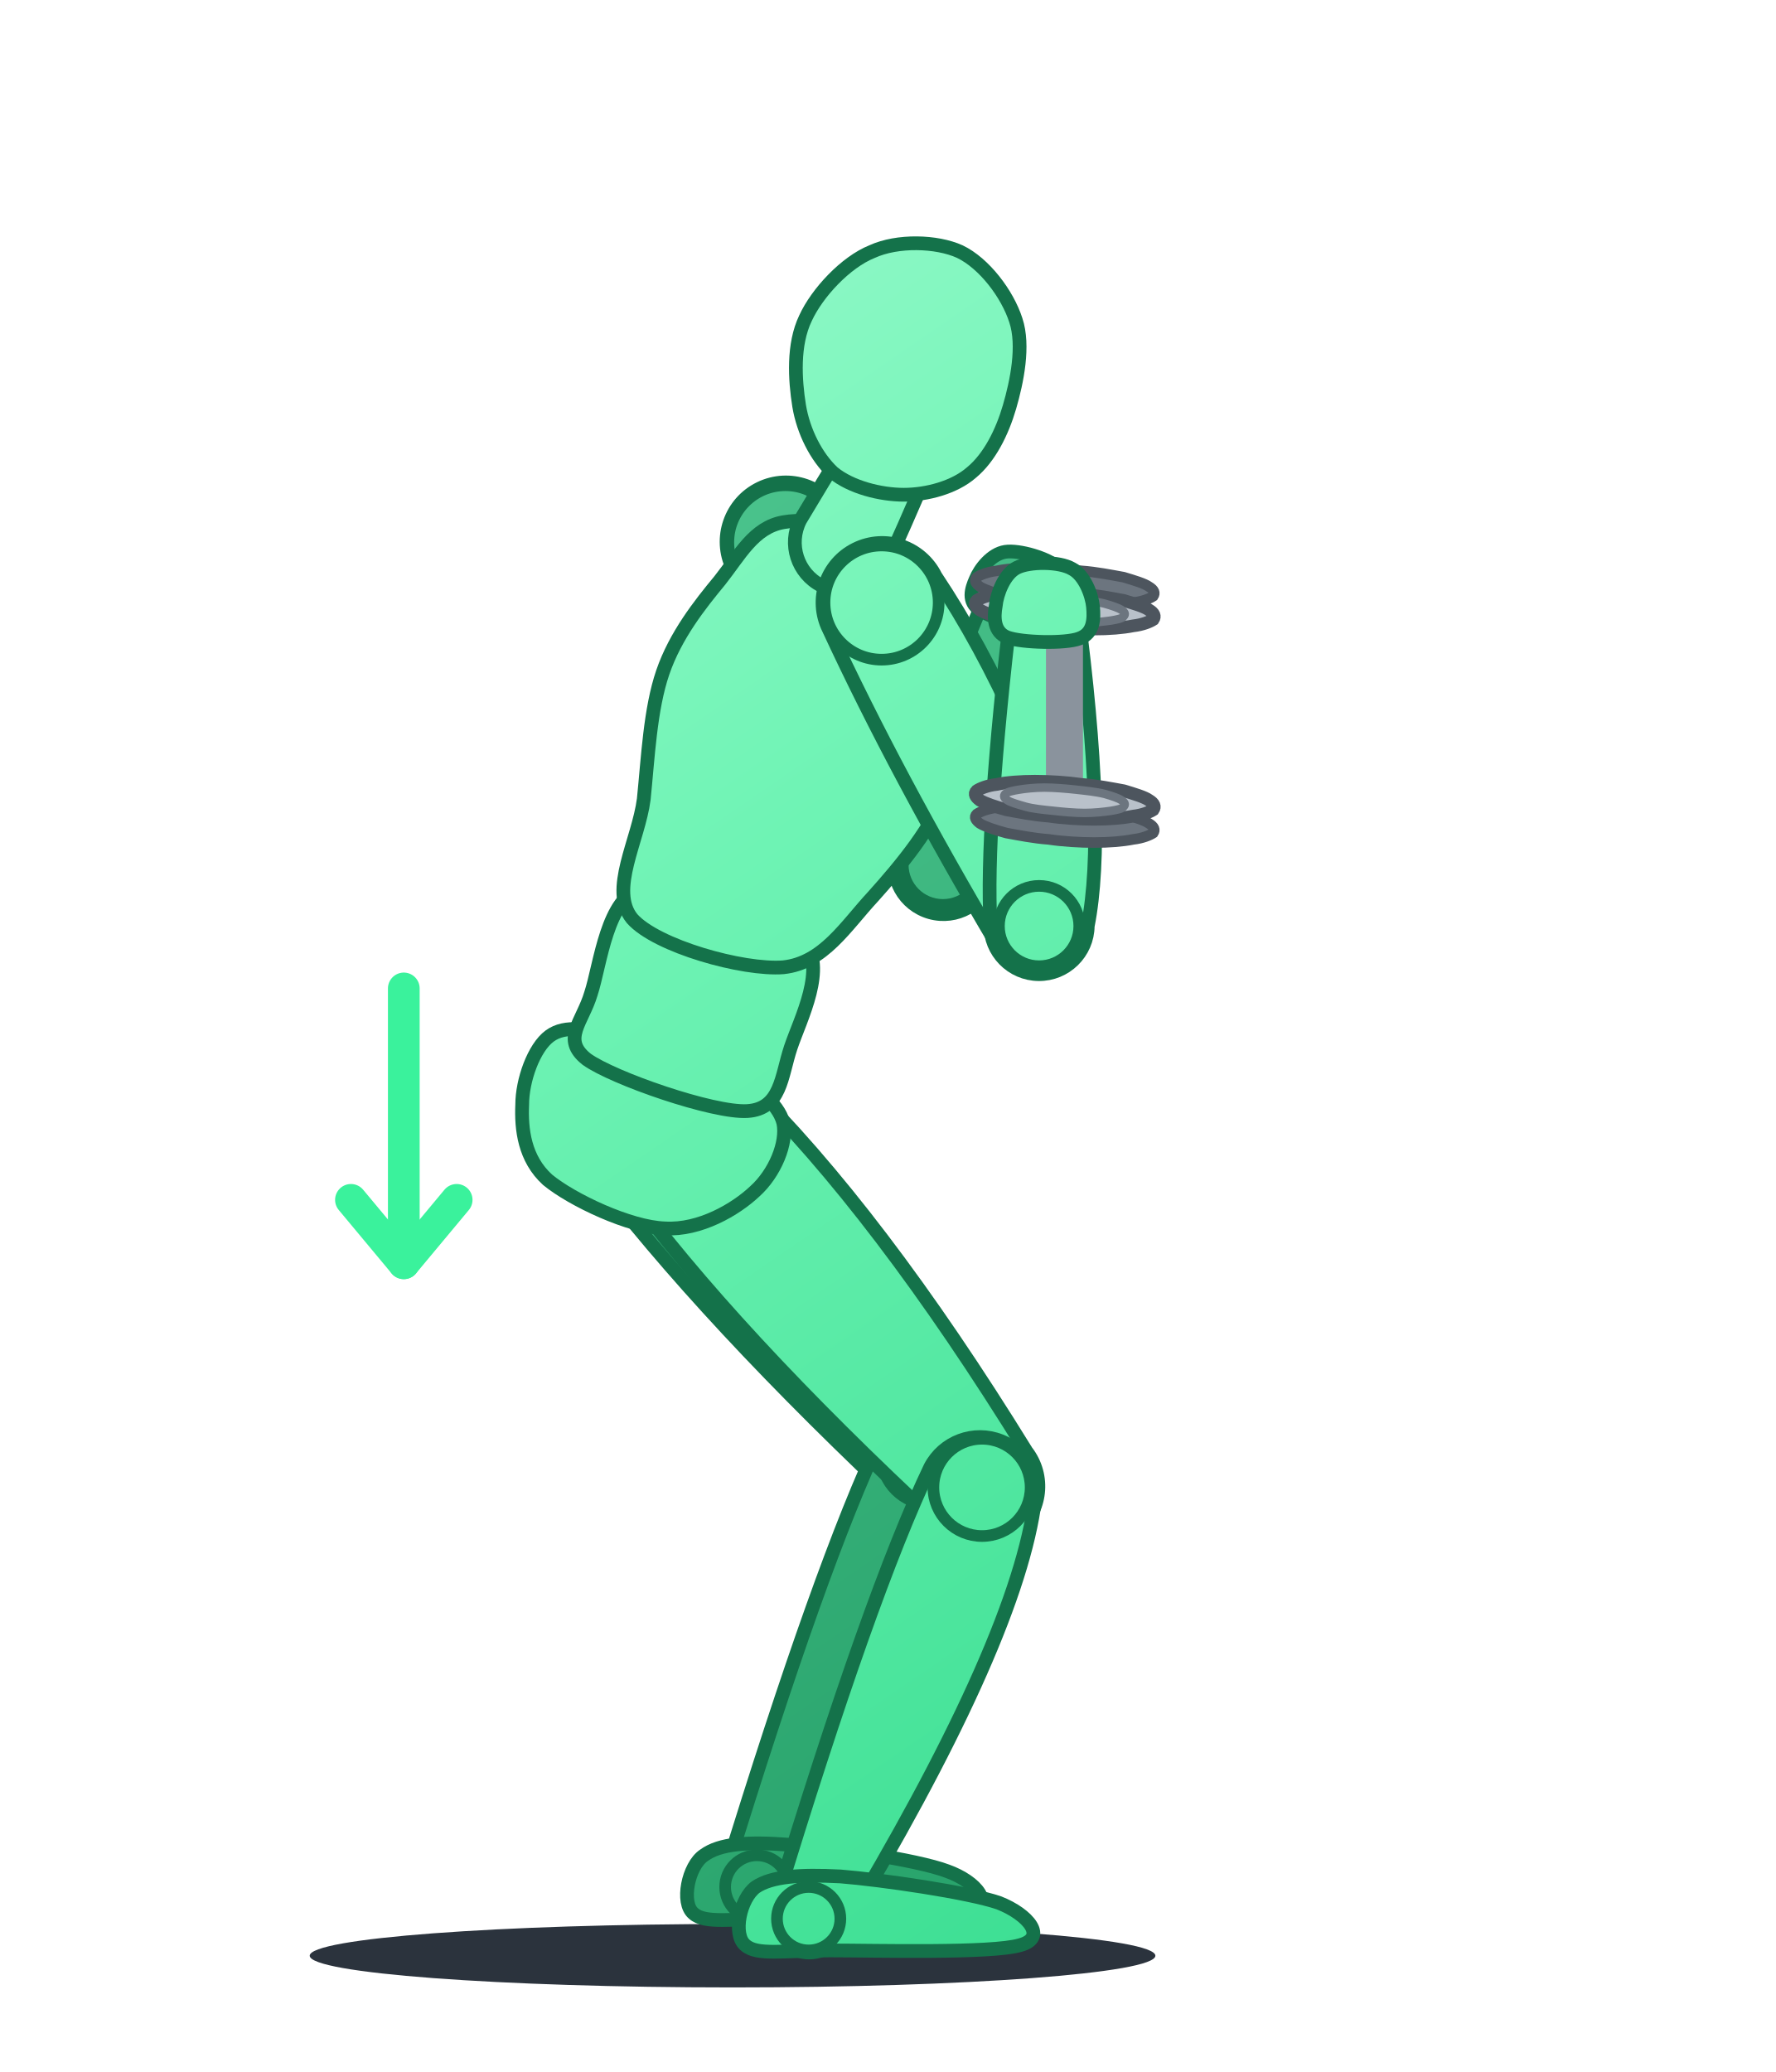
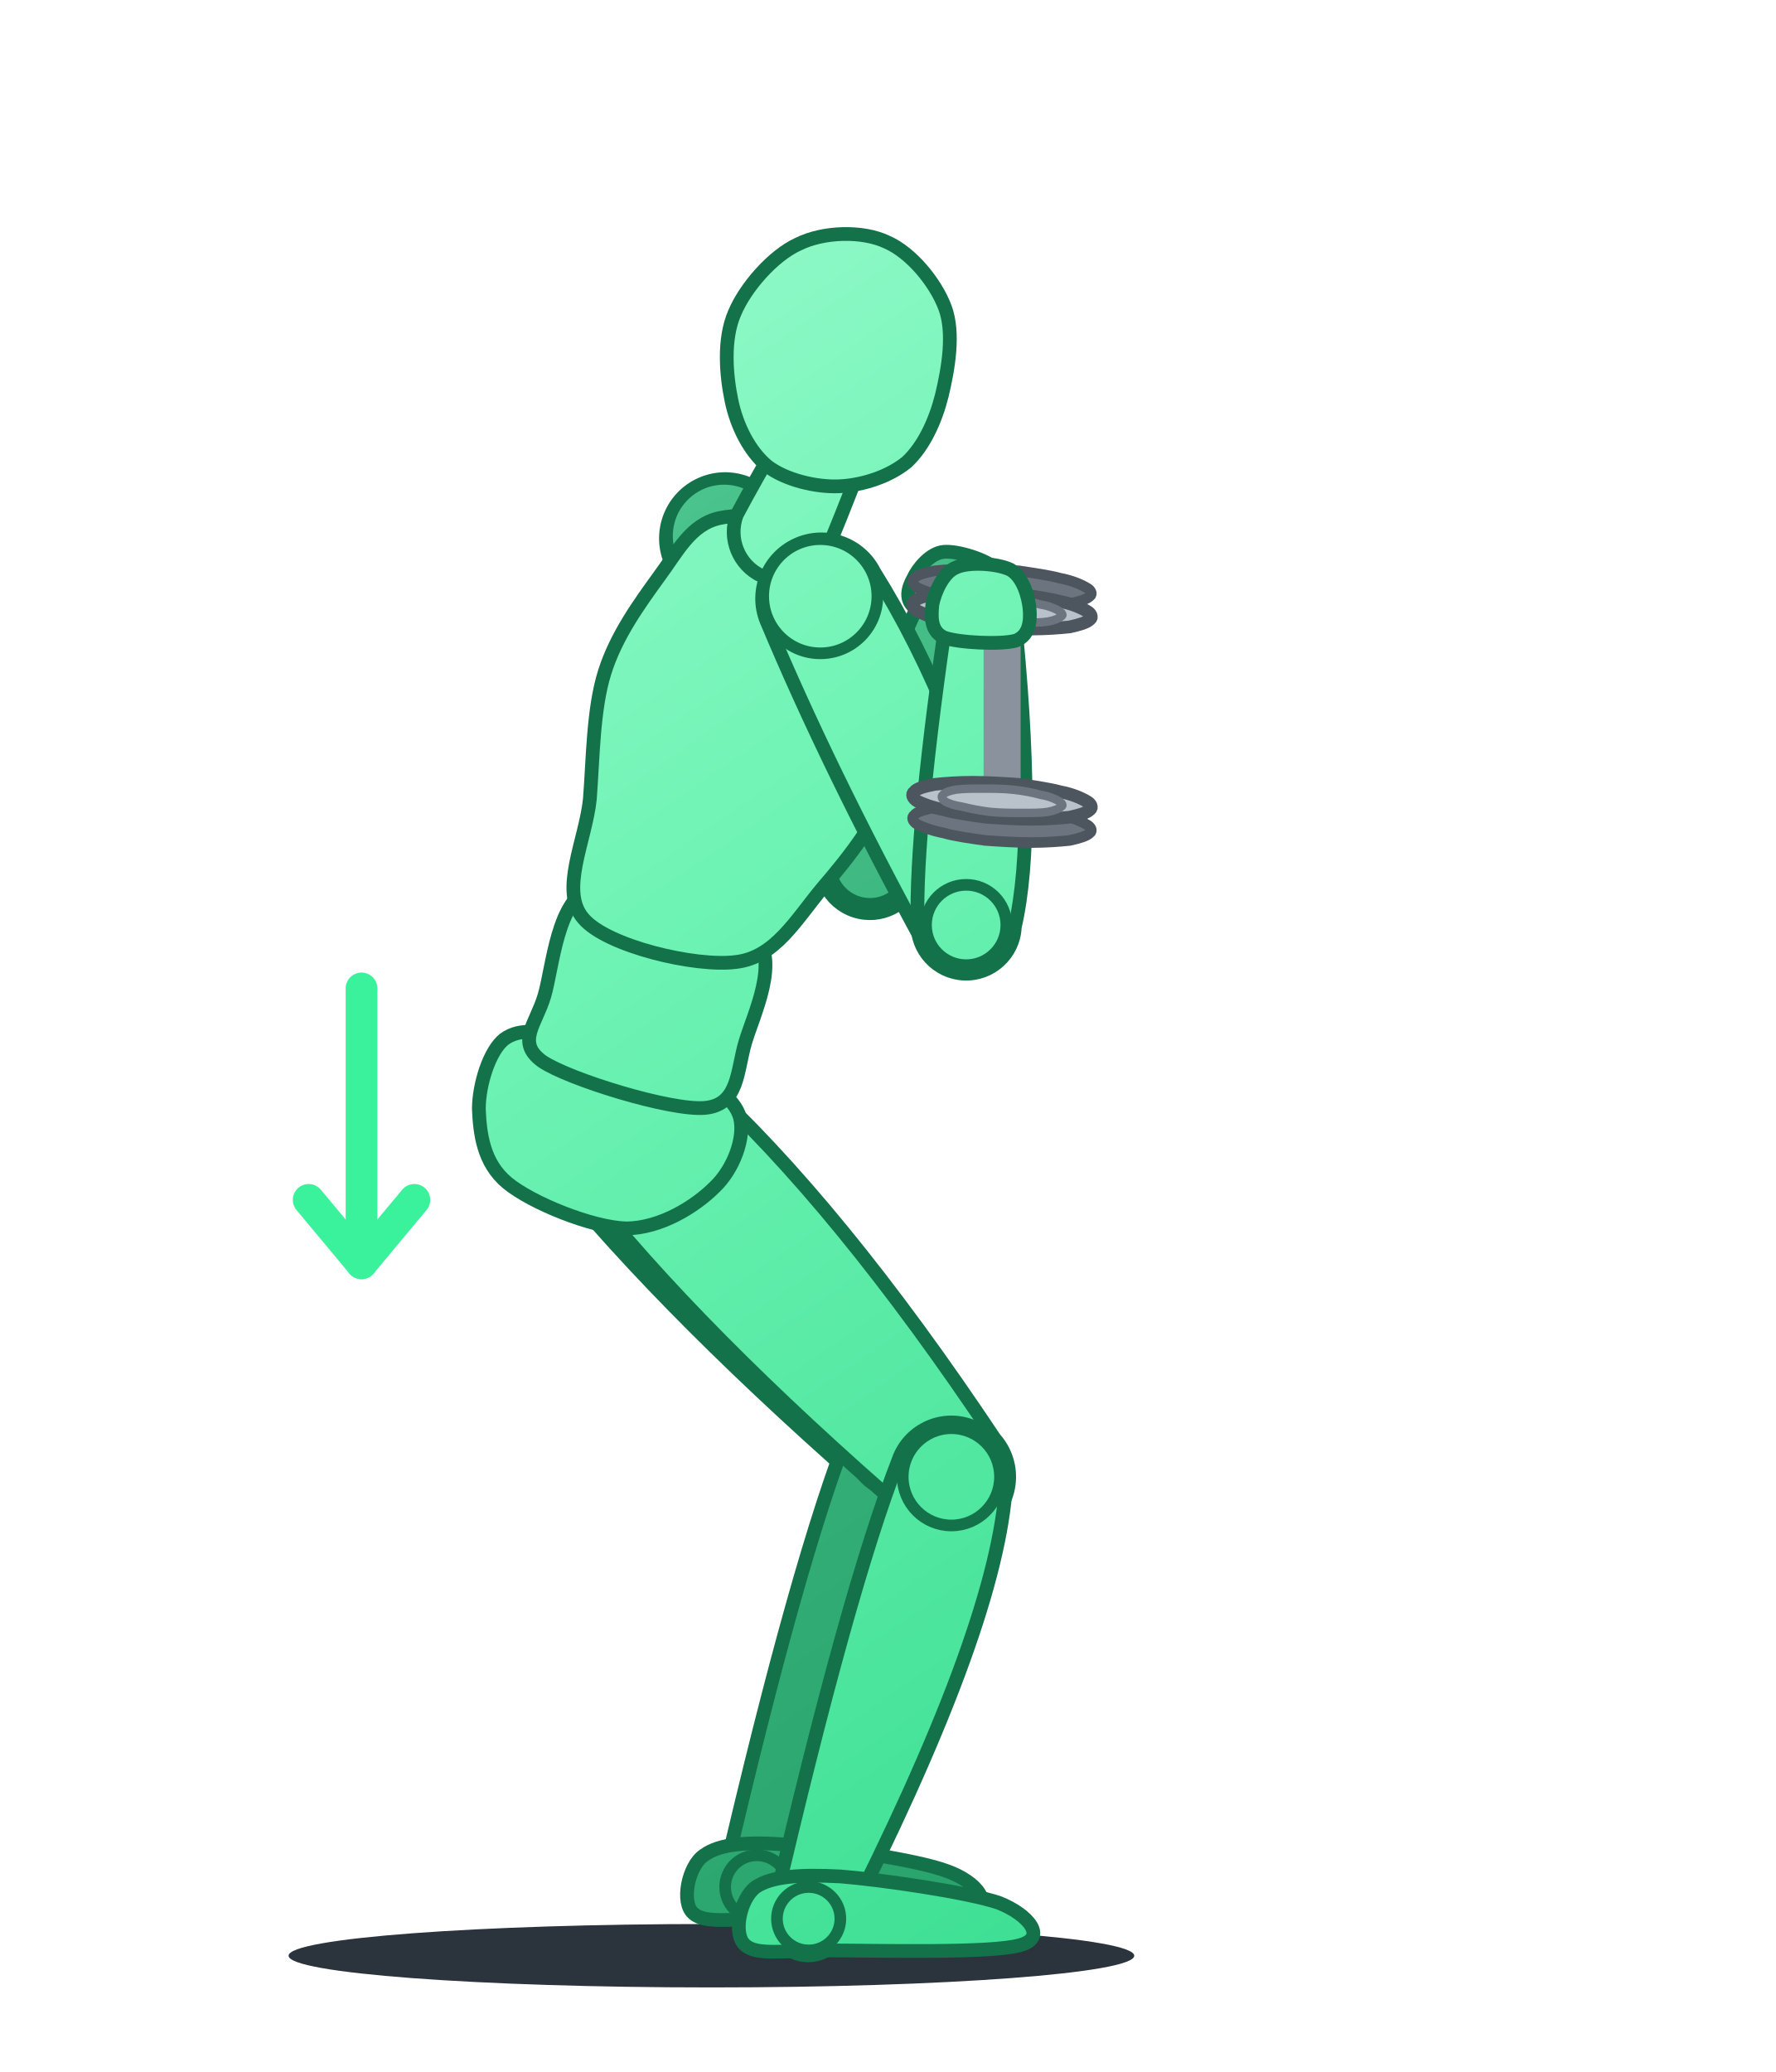
<svg xmlns="http://www.w3.org/2000/svg" class="guide-figure" viewBox="44 40 168 196" role="img" aria-label="Dumbbell goblet squat, Lower: Bend your hips and knees together, keeping your heels down and knees in line with your toes.">
  <defs>
    <linearGradient id="goblet-squat-lower-mint" gradientUnits="userSpaceOnUse" x1="44" y1="40" x2="178.4" y2="236">
      <stop offset="0" stop-color="#b4ffdc" />
      <stop offset="0.45" stop-color="#6ef3b4" />
      <stop offset="1" stop-color="#2fd98a" />
    </linearGradient>
    <linearGradient id="goblet-squat-lower-far" gradientUnits="userSpaceOnUse" x1="44" y1="40" x2="178.4" y2="236">
      <stop offset="0" stop-color="#5fd6a0" />
      <stop offset="1" stop-color="#1e9a62" />
    </linearGradient>
  </defs>
-   <ellipse class="g-ground" cx="113.3" cy="225" rx="40" ry="3" fill="#2b333d" />
-   <path class="g-body" d="M98.4 148.5 Q108.7 162.7 128 181 A5.2 5.2 0 0 0 136 174.3 Q121.9 151.7 109.1 139.5 A7 7 0 0 0 98.4 148.5 Z" fill="url(#goblet-squat-lower-far)" stroke="#14724a" stroke-width="1.3" stroke-linejoin="round" />
-   <path class="g-body" d="M127.4 175.8 Q121.7 187.7 112.6 217.3 A3.2 3.2 0 0 0 118.5 219.7 Q134.5 192.9 136.7 179.5 A5 5 0 0 0 127.4 175.8 Z" fill="url(#goblet-squat-lower-far)" stroke="#14724a" stroke-width="1.3" stroke-linejoin="round" />
+   <ellipse class="g-ground" cx="111.3" cy="225" rx="40" ry="3" fill="#2b333d" />
+   <path class="g-body" d="M94.5 148.6 Q105.3 162.5 125.3 180.1 A5.2 5.2 0 0 0 133 173.1 Q118.1 151.1 104.9 139.2 A7 7 0 0 0 94.5 148.6 Z" fill="url(#goblet-squat-lower-far)" stroke="#14724a" stroke-width="1.3" stroke-linejoin="round" />
+   <path class="g-body" d="M124.4 175.1 Q119.5 187.4 112.5 217.5 A3.2 3.2 0 0 0 118.6 219.4 Q132.7 191.6 133.9 178.2 A5 5 0 0 0 124.4 175.1 Z" fill="url(#goblet-squat-lower-far)" stroke="#14724a" stroke-width="1.3" stroke-linejoin="round" />
  <path class="g-body" d="M110.6 215.5 C112.1 214.4 114.7 214.2 118.6 214.5 C122.4 214.7 130.7 215.9 133.6 217 C136.4 218 138.2 220.2 135.6 221 C132.9 221.7 121.9 221.5 117.6 221.5 C113.2 221.5 110.7 222 109.6 221 C108.4 220 109.1 216.5 110.6 215.5 Z" fill="url(#goblet-squat-lower-far)" stroke="#14724a" stroke-width="1.3" stroke-linejoin="round" />
  <circle class="g-joint" cx="115.6" cy="218.5" r="3" fill="url(#goblet-squat-lower-far)" stroke="#14724a" stroke-width="1.1" />
-   <circle class="g-joint" cx="132" cy="177.7" r="4.6" fill="url(#goblet-squat-lower-far)" stroke="#14724a" stroke-width="1.1" />
-   <path class="g-body" d="M113.3 93.7 Q119.7 107.6 129.3 123.8 A4.4 4.4 0 0 0 137.2 119.9 Q132 101.6 123.4 88.8 A5.6 5.6 0 0 0 113.3 93.7 Z" fill="url(#goblet-squat-lower-far)" stroke="#14724a" stroke-width="1.3" stroke-linejoin="round" />
-   <circle class="g-joint" cx="118.3" cy="91.3" r="5.4" fill="url(#goblet-squat-lower-far)" stroke="#14724a" stroke-width="1.1" />
-   <path class="g-body" d="M137.7 123.1 Q141.5 115.8 143.7 96.9 A3.1 3.1 0 0 0 137.7 95.2 Q130.4 112.6 128.8 120.6 A4.6 4.6 0 0 0 137.7 123.1 Z" fill="url(#goblet-squat-lower-far)" stroke="#14724a" stroke-width="1.3" stroke-linejoin="round" />
-   <circle class="g-joint" cx="133.2" cy="121.8" r="3.8" fill="url(#goblet-squat-lower-far)" stroke="#14724a" stroke-width="1.1" />
-   <path class="g-body" d="M145.1 97.3 C145.2 96.3 145.1 94.5 144.1 93.7 C143.1 92.8 140.4 92 139.1 92.2 C137.8 92.4 136.7 93.8 136.3 94.8 C135.9 95.7 135.5 96.9 136.7 97.7 C137.8 98.5 141.8 99.6 143.2 99.6 C144.6 99.5 145 98.3 145.1 97.3 Z" fill="url(#goblet-squat-lower-far)" stroke="#14724a" stroke-width="1.3" stroke-linejoin="round" />
-   <path class="g-body" d="M102.9 151.9 Q113.3 166.1 132.8 184.2 A5.4 5.4 0 0 0 141.1 177.3 Q127.1 154.6 114.4 142.2 A7.5 7.5 0 0 0 102.9 151.9 Z" fill="url(#goblet-squat-lower-mint)" stroke="#14724a" stroke-width="1.3" stroke-linejoin="round" />
-   <path class="g-body" d="M132 178.8 Q126.3 190.7 117.3 220.3 A3.4 3.4 0 0 0 123.6 222.8 Q139.7 196.1 141.8 182.7 A5.3 5.3 0 0 0 132 178.8 Z" fill="url(#goblet-squat-lower-mint)" stroke="#14724a" stroke-width="1.3" stroke-linejoin="round" />
+   <circle class="g-joint" cx="129.1" cy="176.6" r="4.6" fill="url(#goblet-squat-lower-far)" stroke="#14724a" stroke-width="1.1" />
+   <path class="g-body" d="M107.4 93 Q113.3 107.1 122.3 123.5 A4.4 4.4 0 0 0 130.3 120 Q125.8 101.5 117.6 88.4 A5.6 5.6 0 0 0 107.4 93 Z" fill="url(#goblet-squat-lower-far)" stroke="#14724a" stroke-width="1.3" stroke-linejoin="round" />
+   <circle class="g-joint" cx="112.5" cy="90.7" r="5.4" fill="url(#goblet-squat-lower-far)" stroke="#14724a" stroke-width="1.1" />
+   <path class="g-body" d="M130.7 123.2 Q134.8 116 137.7 97.1 A3.1 3.1 0 0 0 131.8 95.1 Q123.9 112.4 121.9 120.3 A4.6 4.6 0 0 0 130.7 123.2 Z" fill="url(#goblet-squat-lower-far)" stroke="#14724a" stroke-width="1.3" stroke-linejoin="round" />
+   <circle class="g-joint" cx="126.3" cy="121.7" r="3.8" fill="url(#goblet-squat-lower-far)" stroke="#14724a" stroke-width="1.1" />
+   <path class="g-body" d="M139.1 97.5 C139.3 96.5 139.2 94.7 138.2 93.8 C137.2 92.9 134.6 92.1 133.3 92.2 C132 92.3 130.8 93.8 130.4 94.7 C129.9 95.6 129.5 96.8 130.7 97.6 C131.8 98.4 135.7 99.7 137.1 99.7 C138.5 99.7 138.9 98.5 139.1 97.5 Z" fill="url(#goblet-squat-lower-far)" stroke="#14724a" stroke-width="1.3" stroke-linejoin="round" />
+   <path class="g-body" d="M99 152 Q109.9 165.9 130 183.3 A5.4 5.4 0 0 0 138.1 176.1 Q123.3 153.9 110.2 142 A7.5 7.5 0 0 0 99 152 Z" fill="url(#goblet-squat-lower-mint)" stroke="#14724a" stroke-width="1.3" stroke-linejoin="round" />
+   <path class="g-body" d="M129 178.1 Q124.2 190.4 117.2 220.5 A3.4 3.4 0 0 0 123.7 222.6 Q137.9 194.8 139.1 181.3 A5.3 5.3 0 0 0 129 178.1 Z" fill="url(#goblet-squat-lower-mint)" stroke="#14724a" stroke-width="1.3" stroke-linejoin="round" />
  <path class="g-body" d="M115.5 218.5 C117 217.5 119.6 217.3 123.5 217.5 C127.3 217.8 135.6 219 138.5 220 C141.3 221.1 143.1 223.3 140.5 224 C137.8 224.8 126.8 224.5 122.5 224.5 C118.1 224.5 115.6 225 114.5 224 C113.3 223 114 219.6 115.5 218.5 Z" fill="url(#goblet-squat-lower-mint)" stroke="#14724a" stroke-width="1.3" stroke-linejoin="round" />
  <circle class="g-joint" cx="120.5" cy="221.5" r="3" fill="url(#goblet-squat-lower-mint)" stroke="#14724a" stroke-width="1.1" />
-   <circle class="g-joint" cx="136.9" cy="180.7" r="4.6" fill="url(#goblet-squat-lower-mint)" stroke="#14724a" stroke-width="1.1" />
-   <path class="g-body" d="M96 138 C94.5 139.1 93.4 142.2 93.4 144.5 C93.3 146.8 93.6 149.6 95.8 151.6 C98.1 153.5 103.6 156.1 106.9 156.2 C110.2 156.4 113.6 154.4 115.4 152.7 C117.3 151 118.5 148.1 118.1 146.2 C117.6 144.3 115.4 142.7 112.8 141.3 C110.2 140 105.1 138.5 102.3 137.9 C99.6 137.4 97.5 136.9 96 138 Z" fill="url(#goblet-squat-lower-mint)" stroke="#14724a" stroke-width="1.3" stroke-linejoin="round" />
-   <path class="g-body" d="M104.8 124 C101.4 124.8 100.8 131.3 99.9 134 C99.1 136.7 97.1 138.3 99.5 140.2 C102 142 111.5 145.3 114.7 145.1 C117.9 144.9 117.9 141.8 118.8 139.1 C119.7 136.4 122.3 131.5 120 128.9 C117.7 126.4 108.1 123.2 104.8 124 Z" fill="url(#goblet-squat-lower-mint)" stroke="#14724a" stroke-width="1.3" stroke-linejoin="round" />
-   <path class="g-body" d="M112.1 94.9 C110.2 97.2 107.9 100.1 106.7 103.6 C105.5 107.1 105.3 111.7 104.9 115.6 C104.4 119.5 101.6 124.2 103.8 126.9 C106.1 129.5 114.3 131.8 118.1 131.5 C121.9 131.1 124 127.6 126.6 124.8 C129.2 121.9 132.3 118.2 133.6 114.5 C135 110.7 135.3 105.9 134.5 102.1 C133.7 98.4 131.6 94 128.9 91.9 C126.1 89.8 120.9 88.9 118.1 89.4 C115.3 89.9 114 92.5 112.1 94.9 Z" fill="url(#goblet-squat-lower-mint)" stroke="#14724a" stroke-width="1.3" stroke-linejoin="round" />
-   <path class="g-body" d="M127.9 93.4 Q129.4 90.1 131.6 85 A4 4 0 0 0 124.5 81.3 Q121.6 86 119.7 89.2 A4.6 4.6 0 0 0 127.9 93.4 Z" fill="url(#goblet-squat-lower-mint)" stroke="#14724a" stroke-width="1.3" stroke-linejoin="round" />
-   <path class="g-body" d="M119.6 78.4 C119.2 75.9 119 72.6 120.2 70.1 C121.3 67.7 124 64.8 126.5 63.8 C128.9 62.7 132.6 62.8 134.8 63.8 C137.1 64.9 139.3 67.8 140.1 70.3 C140.9 72.7 140.2 76.1 139.5 78.5 C138.8 80.9 137.6 83.3 135.9 84.7 C134.3 86.1 131.7 86.8 129.5 86.8 C127.3 86.8 124.5 86.1 122.8 84.7 C121.2 83.2 120 80.8 119.6 78.4 Z" fill="url(#goblet-squat-lower-mint)" stroke="#14724a" stroke-width="1.3" stroke-linejoin="round" />
-   <path class="g-body" d="M122.4 99.5 Q128.8 113.3 138.4 129.5 A4.4 4.4 0 0 0 146.3 125.6 Q141.1 107.4 132.5 94.5 A5.6 5.6 0 0 0 122.4 99.5 Z" fill="url(#goblet-squat-lower-mint)" stroke="#14724a" stroke-width="1.3" stroke-linejoin="round" />
-   <circle class="g-joint" cx="127.4" cy="97" r="5.4" fill="url(#goblet-squat-lower-mint)" stroke="#14724a" stroke-width="1.1" />
-   <path class="g-body" d="M146.9 127.6 Q148.7 118.6 145.9 97.4 A3.1 3.1 0 0 0 139.7 97.3 Q137.2 118.4 137.7 127.5 A4.6 4.6 0 0 0 146.9 127.6 Z" fill="url(#goblet-squat-lower-mint)" stroke="#14724a" stroke-width="1.3" stroke-linejoin="round" />
-   <circle class="g-joint" cx="142.3" cy="127.6" r="3.8" fill="url(#goblet-squat-lower-mint)" stroke="#14724a" stroke-width="1.1" />
+   <circle class="g-joint" cx="134" cy="179.7" r="4.6" fill="url(#goblet-squat-lower-mint)" stroke="#14724a" stroke-width="1.1" />
+   <path class="g-body" d="M91.7 138.3 C90.3 139.4 89.3 142.6 89.3 144.9 C89.4 147.2 89.7 150 92 151.9 C94.3 153.8 100 156.1 103.2 156.2 C106.5 156.2 109.8 154.1 111.6 152.3 C113.4 150.6 114.5 147.6 114 145.7 C113.5 143.9 111.3 142.4 108.6 141.1 C105.9 139.8 100.9 138.5 98 138 C95.2 137.6 93.2 137.2 91.7 138.3 Z" fill="url(#goblet-squat-lower-mint)" stroke="#14724a" stroke-width="1.3" stroke-linejoin="round" />
+   <path class="g-body" d="M100 124 C96.7 125 96.3 131.5 95.5 134.2 C94.7 136.9 92.8 138.6 95.3 140.4 C97.8 142.1 107.5 145.1 110.7 144.8 C113.9 144.5 113.7 141.3 114.5 138.6 C115.3 135.9 117.8 130.9 115.4 128.4 C112.9 126 103.3 123.1 100 124 Z" fill="url(#goblet-squat-lower-mint)" stroke="#14724a" stroke-width="1.3" stroke-linejoin="round" />
+   <path class="g-body" d="M106.3 94.6 C104.5 97.1 102.3 100.1 101.2 103.6 C100.1 107.1 100.1 111.8 99.8 115.6 C99.4 119.5 96.9 124.3 99.2 126.9 C101.4 129.5 109.8 131.5 113.6 131 C117.3 130.6 119.3 127 121.8 124 C124.3 121.1 127.3 117.3 128.5 113.5 C129.7 109.7 129.8 104.8 128.9 101.1 C128 97.4 125.8 93.1 122.9 91.1 C120.1 89.1 114.9 88.4 112.1 89 C109.3 89.6 108.1 92.2 106.3 94.6 Z" fill="url(#goblet-squat-lower-mint)" stroke="#14724a" stroke-width="1.3" stroke-linejoin="round" />
+   <path class="g-body" d="M122 92.6 Q123.4 89.3 125.4 84.1 A4 4 0 0 0 118.2 80.7 Q115.4 85.5 113.7 88.7 A4.6 4.6 0 0 0 122 92.6 Z" fill="url(#goblet-squat-lower-mint)" stroke="#14724a" stroke-width="1.3" stroke-linejoin="round" />
+   <path class="g-body" d="M113.2 77.9 C112.7 75.5 112.4 72.1 113.5 69.6 C114.5 67.2 117.1 64.2 119.5 63.1 C121.9 61.9 125.6 61.8 127.9 62.9 C130.2 63.9 132.5 66.7 133.4 69.1 C134.3 71.5 133.7 74.9 133.1 77.4 C132.5 79.8 131.4 82.2 129.8 83.7 C128.1 85.1 125.6 85.9 123.4 86 C121.2 86.1 118.3 85.4 116.6 84.1 C114.9 82.7 113.7 80.3 113.2 77.9 Z" fill="url(#goblet-squat-lower-mint)" stroke="#14724a" stroke-width="1.3" stroke-linejoin="round" />
+   <path class="g-body" d="M116.5 98.7 Q122.4 112.8 131.4 129.3 A4.4 4.4 0 0 0 139.4 125.7 Q134.9 107.2 126.7 94.1 A5.6 5.6 0 0 0 116.5 98.7 Z" fill="url(#goblet-squat-lower-mint)" stroke="#14724a" stroke-width="1.3" stroke-linejoin="round" />
+   <circle class="g-joint" cx="121.6" cy="96.4" r="5.4" fill="url(#goblet-squat-lower-mint)" stroke="#14724a" stroke-width="1.1" />
+   <path class="g-body" d="M140 127.7 Q142.1 118.7 139.9 97.6 A3.1 3.1 0 0 0 133.7 97.3 Q130.6 118.2 130.8 127.3 A4.6 4.6 0 0 0 140 127.7 Z" fill="url(#goblet-squat-lower-mint)" stroke="#14724a" stroke-width="1.3" stroke-linejoin="round" />
+   <circle class="g-joint" cx="135.4" cy="127.5" r="3.8" fill="url(#goblet-squat-lower-mint)" stroke="#14724a" stroke-width="1.1" />
  <g class="g-dumbbell">
-     <path class="g-metal" d="M141.9 93.7 C140.6 93.7 139.2 93.8 138.3 94 C137.4 94.1 136.7 94.4 136.4 94.6 C136.1 94.9 136.3 95.2 136.7 95.5 C137.2 95.8 138.1 96.1 139.2 96.4 C140.3 96.6 141.8 96.9 143.2 97 C144.5 97.2 146.2 97.3 147.5 97.3 C148.9 97.3 150.2 97.2 151.2 97 C152.1 96.9 152.8 96.6 153.1 96.4 C153.3 96.1 153.2 95.8 152.7 95.5 C152.3 95.2 151.3 94.9 150.3 94.6 C149.2 94.4 147.7 94.1 146.3 94 C144.9 93.8 143.3 93.7 141.9 93.7 Z" fill="#6c757f" stroke="#4d555e" stroke-width="1" />
-     <path class="g-metal" d="M141.9 95.9 C140.6 95.9 139.2 96 138.3 96.2 C137.4 96.3 136.7 96.6 136.4 96.8 C136.1 97.1 136.3 97.4 136.7 97.7 C137.2 98 138.1 98.3 139.2 98.6 C140.3 98.8 141.8 99.1 143.2 99.2 C144.5 99.4 146.2 99.5 147.5 99.5 C148.9 99.5 150.2 99.4 151.2 99.2 C152.1 99.1 152.8 98.8 153.1 98.6 C153.3 98.3 153.2 98 152.7 97.7 C152.3 97.4 151.3 97.1 150.3 96.8 C149.2 96.6 147.7 96.3 146.3 96.2 C144.9 96 143.3 95.9 141.9 95.9 Z" fill="#b9c1ca" stroke="#4d555e" stroke-width="1.2" />
-     <path d="M142.8 96.5 C141.9 96.5 141 96.6 140.4 96.7 C139.8 96.8 139.3 96.9 139.1 97.1 C138.9 97.3 139 97.5 139.3 97.7 C139.6 97.9 140.3 98.1 141 98.3 C141.7 98.5 142.7 98.6 143.7 98.7 C144.6 98.8 145.7 98.9 146.6 98.9 C147.5 98.9 148.4 98.8 149.1 98.7 C149.7 98.6 150.2 98.5 150.3 98.3 C150.5 98.1 150.4 97.9 150.1 97.7 C149.8 97.5 149.2 97.3 148.5 97.1 C147.7 96.9 146.7 96.8 145.8 96.7 C144.9 96.6 143.7 96.5 142.8 96.5 Z" fill="none" stroke="#6c757f" stroke-width="0.8" />
-     <line class="g-handle" x1="144.7" y1="97.7" x2="144.7" y2="115.7" stroke="#8a939d" stroke-width="3.5" stroke-linecap="round" />
-     <path class="g-metal" d="M141.9 116.1 C140.6 116.1 139.2 116.2 138.3 116.4 C137.4 116.5 136.7 116.8 136.4 117 C136.1 117.3 136.3 117.6 136.7 117.9 C137.2 118.2 138.1 118.5 139.2 118.8 C140.3 119 141.8 119.3 143.2 119.4 C144.5 119.6 146.2 119.7 147.5 119.7 C148.9 119.7 150.2 119.6 151.2 119.4 C152.1 119.3 152.8 119 153.1 118.8 C153.3 118.5 153.2 118.2 152.7 117.9 C152.3 117.6 151.3 117.3 150.3 117 C149.2 116.8 147.7 116.5 146.3 116.4 C144.9 116.2 143.3 116.1 141.9 116.1 Z" fill="#6c757f" stroke="#4d555e" stroke-width="1" />
-     <path class="g-metal" d="M141.9 113.9 C140.6 113.9 139.2 114 138.3 114.2 C137.4 114.3 136.7 114.6 136.4 114.8 C136.1 115.1 136.3 115.4 136.7 115.7 C137.2 116 138.1 116.3 139.2 116.6 C140.3 116.8 141.8 117.1 143.2 117.2 C144.5 117.4 146.2 117.5 147.5 117.5 C148.9 117.5 150.2 117.4 151.2 117.2 C152.1 117.1 152.8 116.8 153.1 116.6 C153.3 116.3 153.2 116 152.7 115.7 C152.3 115.4 151.3 115.1 150.3 114.8 C149.2 114.6 147.7 114.3 146.3 114.2 C144.9 114 143.3 113.9 141.9 113.9 Z" fill="#b9c1ca" stroke="#4d555e" stroke-width="1.2" />
-     <path d="M142.8 114.5 C141.9 114.5 141 114.6 140.4 114.7 C139.8 114.8 139.3 114.9 139.1 115.1 C138.9 115.3 139 115.5 139.3 115.7 C139.6 115.9 140.3 116.1 141 116.3 C141.7 116.5 142.7 116.6 143.7 116.7 C144.6 116.8 145.7 116.9 146.6 116.9 C147.5 116.9 148.4 116.8 149.1 116.7 C149.7 116.6 150.2 116.5 150.3 116.3 C150.5 116.1 150.4 115.9 150.1 115.7 C149.8 115.5 149.2 115.3 148.5 115.1 C147.7 114.9 146.7 114.8 145.8 114.7 C144.9 114.6 143.7 114.5 142.8 114.5 Z" fill="none" stroke="#6c757f" stroke-width="0.8" />
+     <path class="g-metal" d="M136 93.8 C134.6 93.8 133.3 93.9 132.4 94 C131.4 94.2 130.7 94.4 130.5 94.7 C130.2 94.9 130.3 95.3 130.8 95.6 C131.2 95.8 132.2 96.2 133.3 96.4 C134.3 96.7 135.8 96.9 137.2 97.1 C138.6 97.2 140.2 97.3 141.6 97.3 C142.9 97.3 144.3 97.2 145.2 97.1 C146.1 96.9 146.8 96.7 147.1 96.4 C147.4 96.2 147.2 95.8 146.8 95.6 C146.3 95.3 145.4 94.9 144.3 94.7 C143.2 94.4 141.7 94.2 140.4 94 C139 93.9 137.3 93.8 136 93.8 Z" fill="#6c757f" stroke="#4d555e" stroke-width="1" />
+     <path class="g-metal" d="M136 96 C134.6 96 133.3 96.1 132.4 96.2 C131.4 96.4 130.7 96.6 130.5 96.9 C130.2 97.1 130.3 97.5 130.8 97.8 C131.2 98 132.2 98.4 133.3 98.6 C134.3 98.9 135.8 99.1 137.2 99.3 C138.6 99.4 140.2 99.5 141.6 99.5 C142.9 99.5 144.3 99.4 145.2 99.3 C146.1 99.1 146.8 98.9 147.1 98.6 C147.4 98.4 147.2 98 146.8 97.8 C146.3 97.5 145.4 97.1 144.3 96.9 C143.2 96.6 141.7 96.4 140.4 96.2 C139 96.1 137.3 96 136 96 Z" fill="#b9c1ca" stroke="#4d555e" stroke-width="1.2" />
+     <path d="M136.9 96.6 C136 96.6 135.1 96.6 134.4 96.7 C133.8 96.8 133.3 97 133.2 97.2 C133 97.3 133.1 97.6 133.4 97.8 C133.7 98 134.3 98.2 135 98.3 C135.8 98.5 136.8 98.7 137.7 98.8 C138.7 98.9 139.8 98.9 140.7 98.9 C141.6 98.9 142.5 98.9 143.1 98.8 C143.7 98.7 144.2 98.5 144.4 98.3 C144.6 98.2 144.5 98 144.2 97.8 C143.9 97.6 143.2 97.3 142.5 97.2 C141.8 97 140.8 96.8 139.8 96.7 C138.9 96.6 137.8 96.6 136.9 96.6 Z" fill="none" stroke="#6c757f" stroke-width="0.8" />
+     <line class="g-handle" x1="138.8" y1="97.8" x2="138.8" y2="115.8" stroke="#8a939d" stroke-width="3.5" stroke-linecap="round" />
+     <path class="g-metal" d="M136 116.2 C134.6 116.2 133.3 116.3 132.4 116.4 C131.4 116.6 130.7 116.8 130.5 117.1 C130.2 117.3 130.3 117.7 130.8 118 C131.2 118.2 132.2 118.6 133.3 118.8 C134.3 119.1 135.8 119.3 137.2 119.5 C138.6 119.6 140.2 119.7 141.6 119.7 C142.9 119.7 144.3 119.6 145.2 119.5 C146.1 119.3 146.8 119.1 147.1 118.8 C147.4 118.6 147.2 118.2 146.8 118 C146.3 117.7 145.4 117.3 144.3 117.1 C143.2 116.8 141.7 116.6 140.4 116.4 C139 116.3 137.3 116.2 136 116.2 Z" fill="#6c757f" stroke="#4d555e" stroke-width="1" />
+     <path class="g-metal" d="M136 114 C134.6 114 133.3 114.1 132.4 114.2 C131.4 114.4 130.7 114.6 130.5 114.9 C130.2 115.1 130.3 115.5 130.8 115.8 C131.2 116 132.2 116.4 133.3 116.6 C134.3 116.9 135.8 117.1 137.2 117.3 C138.6 117.4 140.2 117.5 141.6 117.5 C142.9 117.5 144.3 117.4 145.2 117.3 C146.1 117.1 146.8 116.9 147.1 116.6 C147.4 116.4 147.2 116 146.8 115.8 C146.3 115.5 145.4 115.1 144.3 114.9 C143.2 114.6 141.7 114.4 140.4 114.2 C139 114.1 137.3 114 136 114 Z" fill="#b9c1ca" stroke="#4d555e" stroke-width="1.2" />
+     <path d="M136.9 114.6 C136 114.6 135.1 114.6 134.4 114.7 C133.8 114.8 133.3 115 133.2 115.2 C133 115.3 133.1 115.6 133.4 115.8 C133.7 116 134.3 116.2 135 116.3 C135.8 116.5 136.8 116.7 137.7 116.8 C138.7 116.9 139.8 116.9 140.7 116.9 C141.6 116.9 142.5 116.9 143.1 116.8 C143.7 116.7 144.2 116.5 144.4 116.3 C144.6 116.2 144.5 116 144.2 115.8 C143.9 115.6 143.2 115.3 142.5 115.2 C141.8 115 140.8 114.8 139.8 114.7 C138.9 114.6 137.8 114.6 136.9 114.6 Z" fill="none" stroke="#6c757f" stroke-width="0.8" />
  </g>
-   <path class="g-body" d="M147.4 97.4 C147.3 96.3 146.6 94.4 145.4 93.8 C144.2 93.1 141.4 93.1 140.2 93.7 C139 94.3 138.3 96.2 138.2 97.3 C138 98.4 138 99.8 139.3 100.3 C140.7 100.8 144.8 100.9 146.1 100.4 C147.5 99.9 147.5 98.5 147.4 97.4 Z" fill="url(#goblet-squat-lower-mint)" stroke="#14724a" stroke-width="1.3" stroke-linejoin="round" />
+   <path class="g-body" d="M141.4 97.6 C141.3 96.5 140.8 94.6 139.6 93.9 C138.4 93.3 135.6 93.1 134.4 93.7 C133.2 94.2 132.4 96.1 132.2 97.2 C132.1 98.3 132 99.7 133.3 100.3 C134.6 100.8 138.7 101 140.1 100.6 C141.4 100.1 141.5 98.7 141.4 97.6 Z" fill="url(#goblet-squat-lower-mint)" stroke="#14724a" stroke-width="1.3" stroke-linejoin="round" />
  <g class="g-arrow" stroke="#3af29c">
-     <path d="M82.2 133.5 L82.2 159.5" fill="none" stroke-width="3" stroke-linecap="round" />
-     <path d="M77.2 153.5 L82.2 159.5 L87.2 153.5" fill="none" stroke-width="3" stroke-linecap="round" stroke-linejoin="round" />
+     <path d="M78.2 133.5 L78.2 159.5" fill="none" stroke-width="3" stroke-linecap="round" />
+     <path d="M73.2 153.5 L78.2 159.5 L83.2 153.5" fill="none" stroke-width="3" stroke-linecap="round" stroke-linejoin="round" />
  </g>
</svg>
